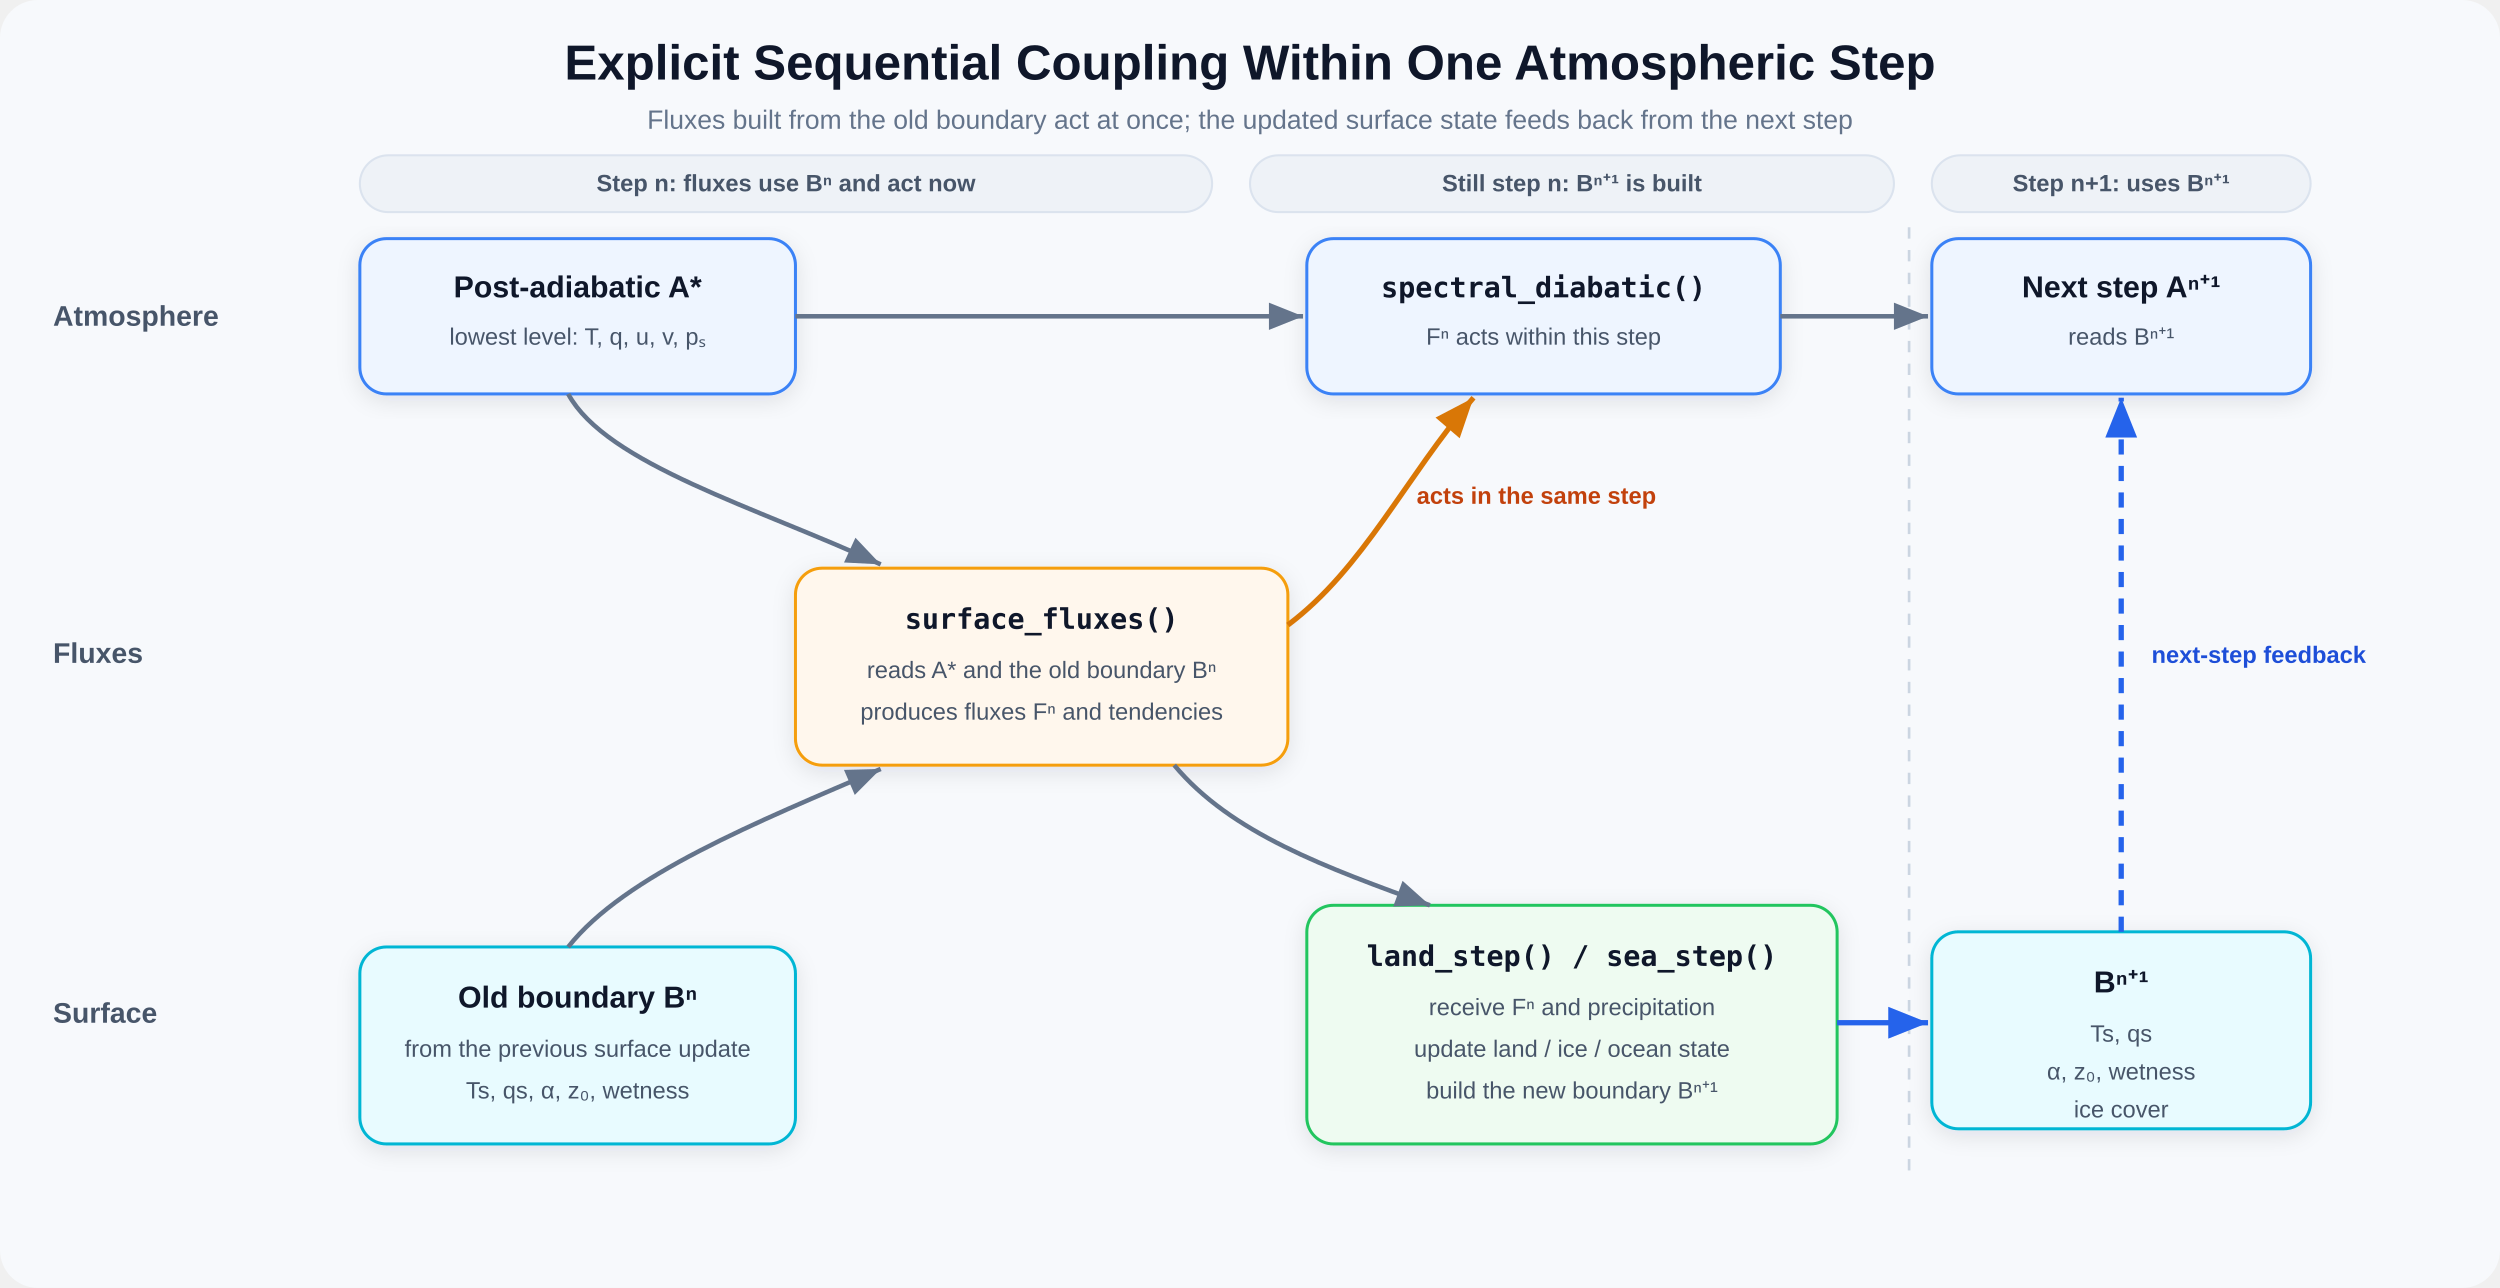
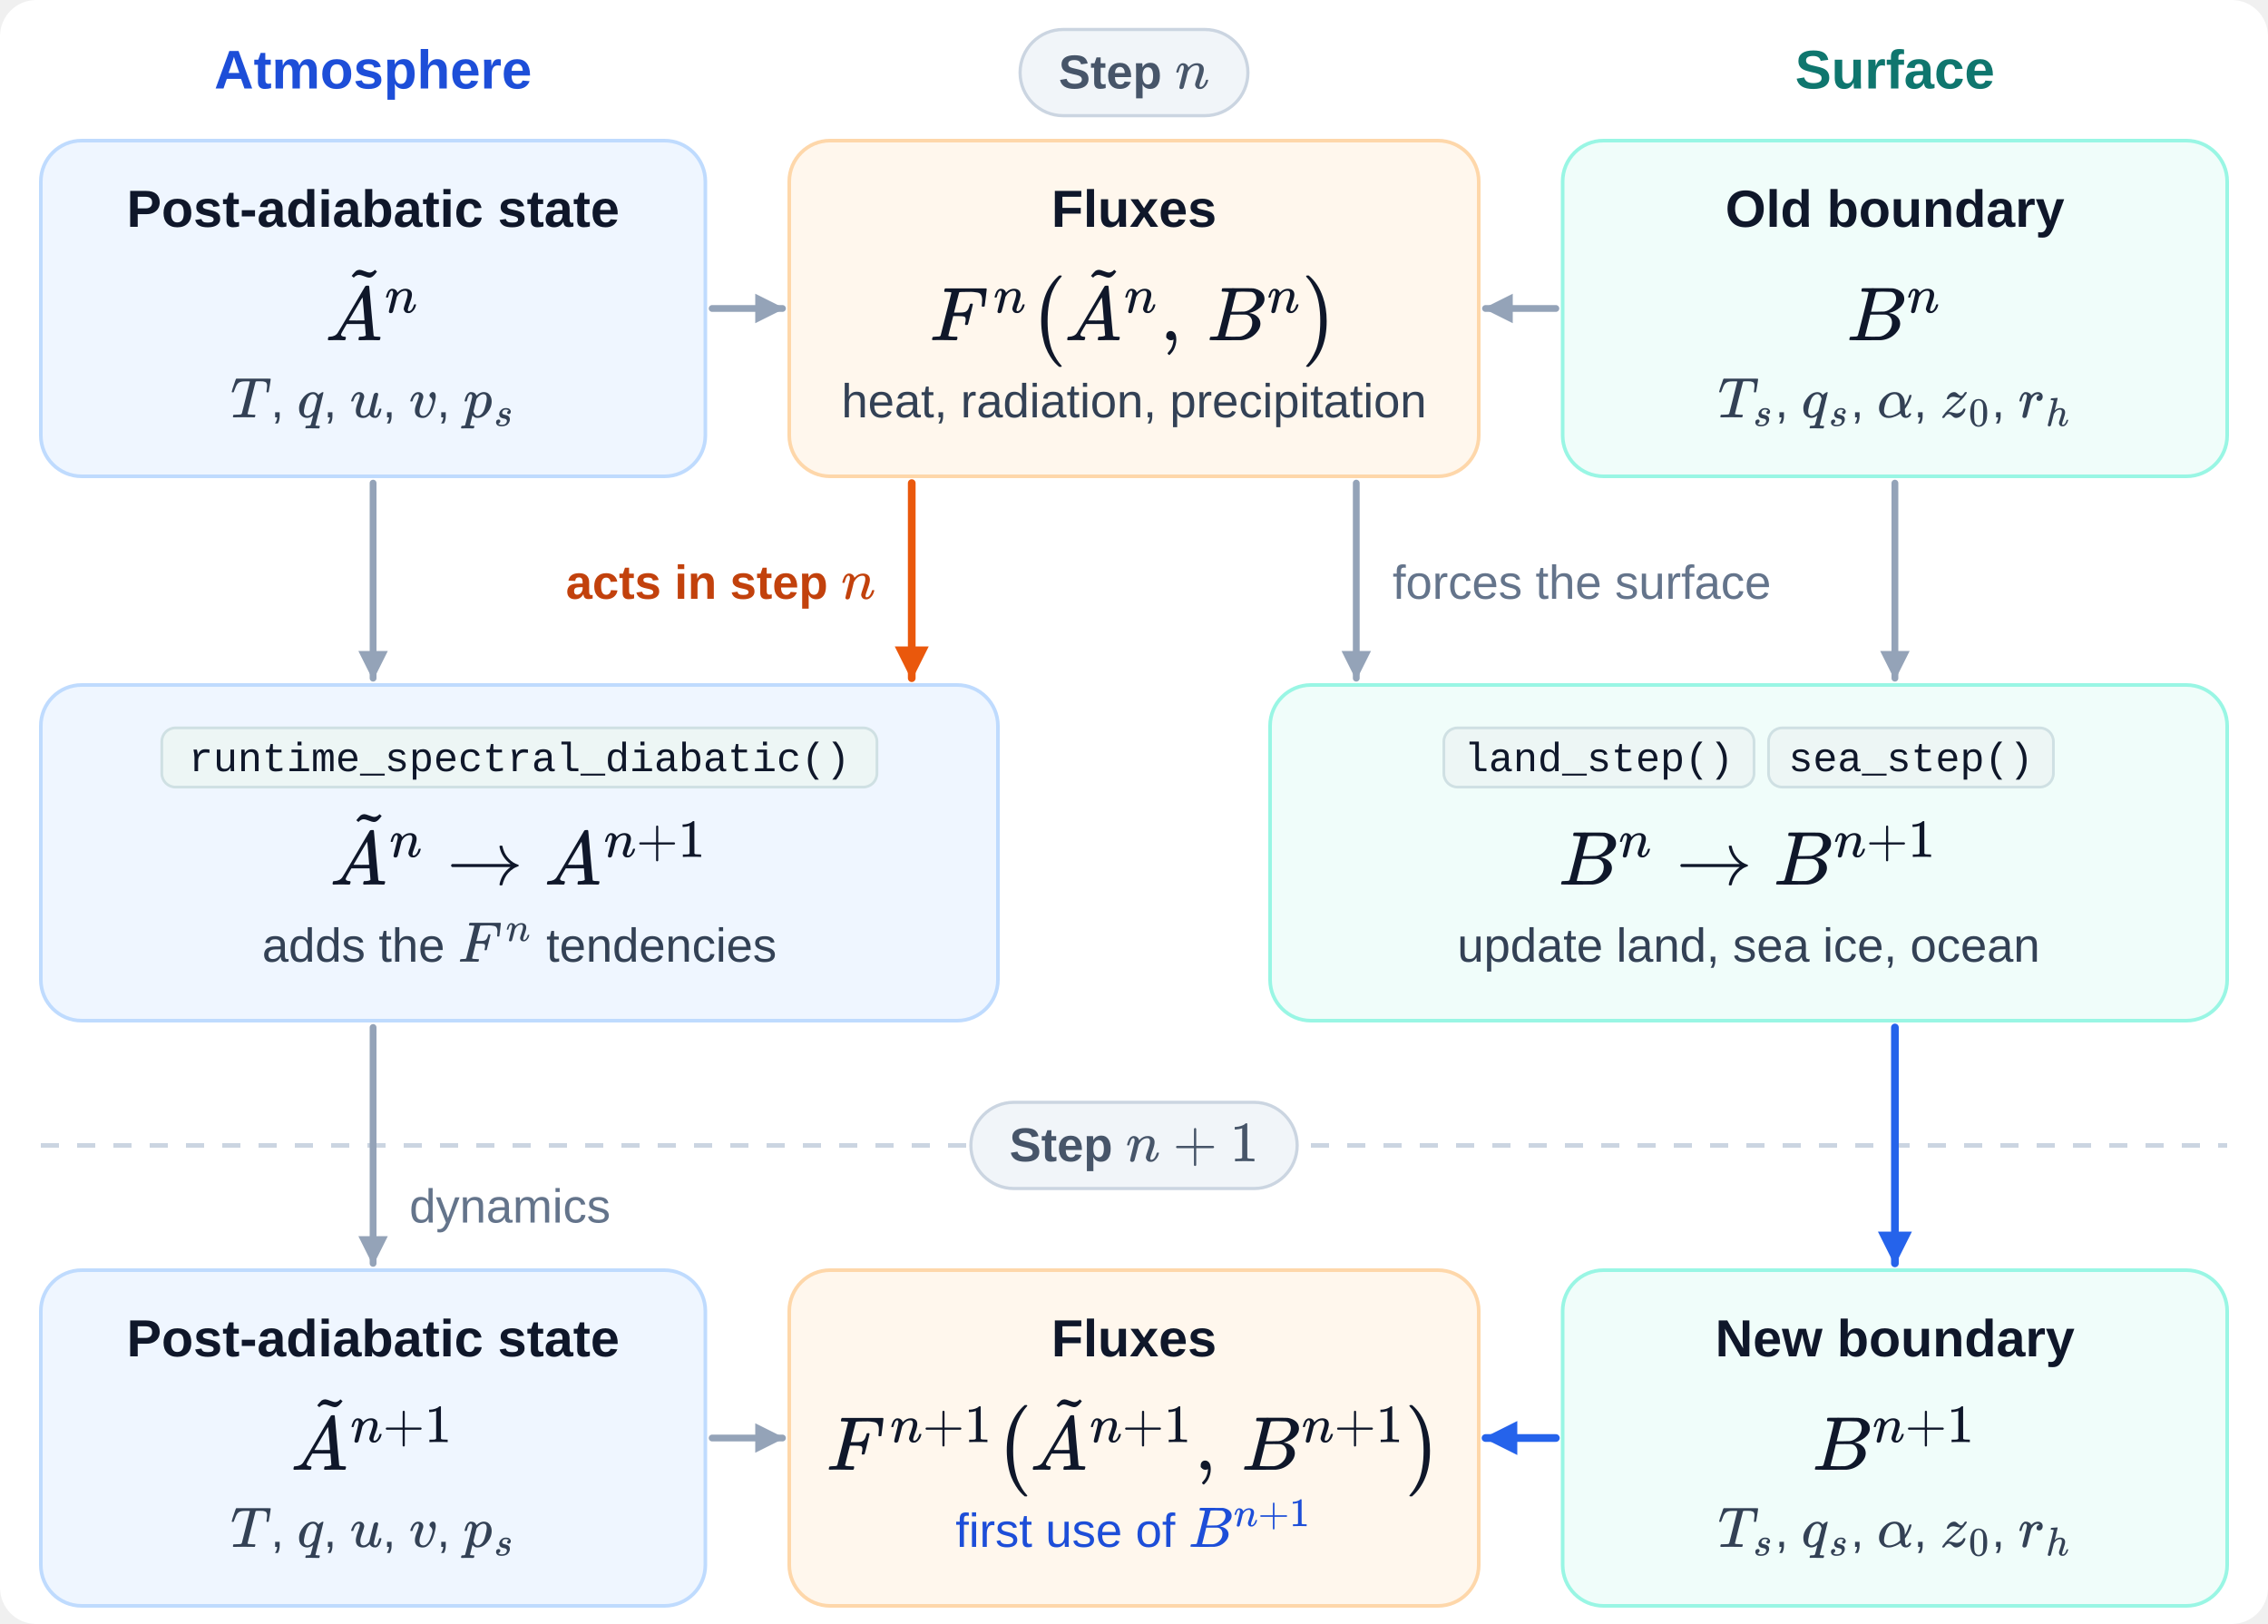
- <svg xmlns="http://www.w3.org/2000/svg" viewBox="0 0 1320 680" role="img" aria-labelledby="title desc">
+ <svg xmlns="http://www.w3.org/2000/svg" xmlns:xlink="http://www.w3.org/1999/xlink" width="1000" height="716" viewBox="0 0 1000 716" role="img" aria-labelledby="title desc">
  <defs>
-     <marker id="arr" markerWidth="9" markerHeight="9" refX="7.5" refY="3" orient="auto">
-       <path d="M0,0 L0,6 L7.5,3 z" fill="#64748b" />
+     <marker id="aGray" markerWidth="13" markerHeight="13" refX="12" refY="6.5" orient="auto" markerUnits="userSpaceOnUse">
+       <path d="M0,0 L13,6.5 L0,13 Z" fill="#94a3b8" />
    </marker>
-     <marker id="arrb" markerWidth="9" markerHeight="9" refX="7.5" refY="3" orient="auto">
-       <path d="M0,0 L0,6 L7.5,3 z" fill="#2563eb" />
+     <marker id="aNow" markerWidth="15" markerHeight="15" refX="14" refY="7.5" orient="auto" markerUnits="userSpaceOnUse">
+       <path d="M0,0 L15,7.5 L0,15 Z" fill="#ea580c" />
    </marker>
-     <marker id="arro" markerWidth="9" markerHeight="9" refX="7.5" refY="3" orient="auto">
-       <path d="M0,0 L0,6 L7.5,3 z" fill="#d97706" />
+     <marker id="aNext" markerWidth="15" markerHeight="15" refX="14" refY="7.5" orient="auto" markerUnits="userSpaceOnUse">
+       <path d="M0,0 L15,7.5 L0,15 Z" fill="#2563eb" />
    </marker>
-     <filter id="shadow" x="-8%" y="-12%" width="116%" height="128%">
-       <feDropShadow dx="0" dy="3" stdDeviation="6" flood-color="#0f172a" flood-opacity="0.10" />
-     </filter>
    <style>
-       .bg{fill:#f7f9fc}
-       .box{stroke-width:1.6;filter:url(#shadow)}
-       .atm{fill:#eef5ff;stroke:#3b82f6}
-       .flux{fill:#fff7ed;stroke:#f59e0b}
-       .surf{fill:#eefbf1;stroke:#22c55e}
-       .boundary{fill:#e8fbff;stroke:#06b6d4}
-       .title{font:700 26px Arial,'Helvetica Neue',Helvetica,sans-serif;fill:#0f172a}
-       .subtitle{font:400 14px Arial,'Helvetica Neue',Helvetica,sans-serif;fill:#64748b}
-       .lane{font:700 15px Arial,'Helvetica Neue',Helvetica,sans-serif;fill:#475569}
-       .head{font:700 16px Arial,'Helvetica Neue',Helvetica,sans-serif;fill:#0f172a}
-       .mono{font:600 15px ui-monospace,'SF Mono',Menlo,Consolas,monospace;fill:#0f172a}
-       .small{font:400 12.5px Arial,'Helvetica Neue',Helvetica,sans-serif;fill:#475569}
-       .phase{fill:#eef2f7;stroke:#dbe3ee;stroke-width:1.1}
-       .phase-text{font:600 12.5px Arial,'Helvetica Neue',Helvetica,sans-serif;fill:#475569}
-       .sep{stroke:#cbd5e1;stroke-width:1.4;stroke-dasharray:6 6}
-       .arrow{fill:none;stroke:#64748b;stroke-width:2.4;marker-end:url(#arr)}
-       .blue{fill:none;stroke:#2563eb;stroke-width:2.8;marker-end:url(#arrb)}
-       .orange{fill:none;stroke:#d97706;stroke-width:2.8;marker-end:url(#arro)}
-       .dash{stroke-dasharray:8 6}
-       .same{fill:#c2410c;font:600 12.5px Arial,'Helvetica Neue',Helvetica,sans-serif}
-       .next{fill:#1d4ed8;font:600 12.5px Arial,'Helvetica Neue',Helvetica,sans-serif}
-       .footer{font:400 13px Arial,'Helvetica Neue',Helvetica,sans-serif;fill:#64748b}
-       @media (prefers-color-scheme:dark){
-         .bg{fill:#0b1220}
-         .atm{fill:#12233f;stroke:#60a5fa}.flux{fill:#3a1d05;stroke:#fbbf24}.surf{fill:#0c2a18;stroke:#4ade80}.boundary{fill:#082b36;stroke:#22d3ee}
-         .title,.head,.mono{fill:#f1f5f9}
-         .subtitle,.lane,.small,.phase-text,.footer{fill:#cbd5e1}
-         .phase{fill:#16202f;stroke:#334155}
-         .sep{stroke:#334155}
-       }
-     </style>
+ text{font-family:Arial, 'Helvetica Neue', Helvetica, sans-serif}
+ .code{font-family:SFMono-Regular, 'SF Mono', Menlo, Consolas, 'Liberation Mono', monospace}
+ </style>
+     <path id="mj-I-1D45B" d="M21 287Q22 293 24 303T36 341T56 388T89 425T135 442Q171 442 195 424T225 390T231 369Q231 367 232 367L243 378Q304 442 382 442Q436 442 469 415T503 336T465 179T427 52Q427 26 444 26Q450 26 453 27Q482 32 505 65T540 145Q542 153 560 153Q580 153 580 145Q580 144 576 130Q568 101 554 73T508 17T439 -10Q392 -10 371 17T350 73Q350 92 386 193T423 345Q423 404 379 404H374Q288 404 229 303L222 291L189 157Q156 26 151 16Q138 -11 108 -11Q95 -11 87 -5T76 7T74 17Q74 30 112 180T152 343Q153 348 153 366Q153 405 129 405Q91 405 66 305Q60 285 60 284Q58 278 41 278H27Q21 284 21 287Z" />
+     <path id="mj-I-1D434" d="M208 74Q208 50 254 46Q272 46 272 35Q272 34 270 22Q267 8 264 4T251 0Q249 0 239 0T205 1T141 2Q70 2 50 0H42Q35 7 35 11Q37 38 48 46H62Q132 49 164 96Q170 102 345 401T523 704Q530 716 547 716H555H572Q578 707 578 706L606 383Q634 60 636 57Q641 46 701 46Q726 46 726 36Q726 34 723 22Q720 7 718 4T704 0Q701 0 690 0T651 1T578 2Q484 2 455 0H443Q437 6 437 9T439 27Q443 40 445 43L449 46H469Q523 49 533 63L521 213H283L249 155Q208 86 208 74ZM516 260Q516 271 504 416T490 562L463 519Q447 492 400 412L310 260L413 259Q516 259 516 260Z" />
+     <path id="mj-N-7E" d="M179 251Q164 251 151 245T131 234T111 215L97 227L83 238Q83 239 95 253T121 283T142 304Q165 318 187 318T253 300T320 282Q335 282 348 288T368 299T388 318L402 306L416 295Q375 236 344 222Q330 215 313 215Q292 215 248 233T179 251Z" />
+     <path id="mj-I-1D447" d="M40 437Q21 437 21 445Q21 450 37 501T71 602L88 651Q93 669 101 677H569H659Q691 677 697 676T704 667Q704 661 687 553T668 444Q668 437 649 437Q640 437 637 437T631 442L629 445Q629 451 635 490T641 551Q641 586 628 604T573 629Q568 630 515 631Q469 631 457 630T439 622Q438 621 368 343T298 60Q298 48 386 46Q418 46 427 45T436 36Q436 31 433 22Q429 4 424 1L422 0Q419 0 415 0Q410 0 363 1T228 2Q99 2 64 0H49Q43 6 43 9T45 27Q49 40 55 46H83H94Q174 46 189 55Q190 56 191 56Q196 59 201 76T241 233Q258 301 269 344Q339 619 339 625Q339 630 310 630H279Q212 630 191 624Q146 614 121 583T67 467Q60 445 57 441T43 437H40Z" />
+     <path id="mj-I-1D45E" d="M33 157Q33 258 109 349T280 441Q340 441 372 389Q373 390 377 395T388 406T404 418Q438 442 450 442Q454 442 457 439T460 434Q460 425 391 149Q320 -135 320 -139Q320 -147 365 -148H390Q396 -156 396 -157T393 -175Q389 -188 383 -194H370Q339 -192 262 -192Q234 -192 211 -192T174 -192T157 -193Q143 -193 143 -185Q143 -182 145 -170Q149 -154 152 -151T172 -148Q220 -148 230 -141Q238 -136 258 -53T279 32Q279 33 272 29Q224 -10 172 -10Q117 -10 75 30T33 157ZM352 326Q329 405 277 405Q242 405 210 374T160 293Q131 214 119 129Q119 126 119 118T118 106Q118 61 136 44T179 26Q233 26 290 98L298 109L352 326Z" />
+     <path id="mj-I-1D462" d="M21 287Q21 295 30 318T55 370T99 420T158 442Q204 442 227 417T250 358Q250 340 216 246T182 105Q182 62 196 45T238 27T291 44T328 78L339 95Q341 99 377 247Q407 367 413 387T427 416Q444 431 463 431Q480 431 488 421T496 402L420 84Q419 79 419 68Q419 43 426 35T447 26Q469 29 482 57T512 145Q514 153 532 153Q551 153 551 144Q550 139 549 130T540 98T523 55T498 17T462 -8Q454 -10 438 -10Q372 -10 347 46Q345 45 336 36T318 21T296 6T267 -6T233 -11Q189 -11 155 7Q103 38 103 113Q103 170 138 262T173 379Q173 380 173 381Q173 390 173 393T169 400T158 404H154Q131 404 112 385T82 344T65 302T57 280Q55 278 41 278H27Q21 284 21 287Z" />
+     <path id="mj-I-1D463" d="M173 380Q173 405 154 405Q130 405 104 376T61 287Q60 286 59 284T58 281T56 279T53 278T49 278T41 278H27Q21 284 21 287Q21 294 29 316T53 368T97 419T160 441Q202 441 225 417T249 361Q249 344 246 335Q246 329 231 291T200 202T182 113Q182 86 187 69Q200 26 250 26Q287 26 319 60T369 139T398 222T409 277Q409 300 401 317T383 343T365 361T357 383Q357 405 376 424T417 443Q436 443 451 425T467 367Q467 340 455 284T418 159T347 40T241 -11Q177 -11 139 22Q102 54 102 117Q102 148 110 181T151 298Q173 362 173 380Z" />
+     <path id="mj-I-1D45D" d="M23 287Q24 290 25 295T30 317T40 348T55 381T75 411T101 433T134 442Q209 442 230 378L240 387Q302 442 358 442Q423 442 460 395T497 281Q497 173 421 82T249 -10Q227 -10 210 -4Q199 1 187 11T168 28L161 36Q160 35 139 -51T118 -138Q118 -144 126 -145T163 -148H188Q194 -155 194 -157T191 -175Q188 -187 185 -190T172 -194Q170 -194 161 -194T127 -193T65 -192Q-5 -192 -24 -194H-32Q-39 -187 -39 -183Q-37 -156 -26 -148H-6Q28 -147 33 -136Q36 -130 94 103T155 350Q156 355 156 364Q156 405 131 405Q109 405 94 377T71 316T59 280Q57 278 43 278H29Q23 284 23 287ZM178 102Q200 26 252 26Q282 26 310 49T356 107Q374 141 392 215T411 325V331Q411 405 350 405Q339 405 328 402T306 393T286 380T269 365T254 350T243 336T235 326L232 322Q232 321 229 308T218 264T204 212Q178 106 178 102Z" />
+     <path id="mj-I-1D460" d="M131 289Q131 321 147 354T203 415T300 442Q362 442 390 415T419 355Q419 323 402 308T364 292Q351 292 340 300T328 326Q328 342 337 354T354 372T367 378Q368 378 368 379Q368 382 361 388T336 399T297 405Q249 405 227 379T204 326Q204 301 223 291T278 274T330 259Q396 230 396 163Q396 135 385 107T352 51T289 7T195 -10Q118 -10 86 19T53 87Q53 126 74 143T118 160Q133 160 146 151T160 120Q160 94 142 76T111 58Q109 57 108 57T107 55Q108 52 115 47T146 34T201 27Q237 27 263 38T301 66T318 97T323 122Q323 150 302 164T254 181T195 196T148 231Q131 256 131 289Z" />
+     <path id="mj-I-1D439" d="M48 1Q31 1 31 11Q31 13 34 25Q38 41 42 43T65 46Q92 46 125 49Q139 52 144 61Q146 66 215 342T285 622Q285 629 281 629Q273 632 228 634H197Q191 640 191 642T193 659Q197 676 203 680H742Q749 676 749 669Q749 664 736 557T722 447Q720 440 702 440H690Q683 445 683 453Q683 454 686 477T689 530Q689 560 682 579T663 610T626 626T575 633T503 634H480Q398 633 393 631Q388 629 386 623Q385 622 352 492L320 363H375Q378 363 398 363T426 364T448 367T472 374T489 386Q502 398 511 419T524 457T529 475Q532 480 548 480H560Q567 475 567 470Q567 467 536 339T502 207Q500 200 482 200H470Q463 206 463 212Q463 215 468 234T473 274Q473 303 453 310T364 317H309L277 190Q245 66 245 60Q245 46 334 46H359Q365 40 365 39T363 19Q359 6 353 0H336Q295 2 185 2Q120 2 86 2T48 1Z" />
+     <path id="mj-SO-28" d="M152 251Q152 646 388 850H416Q422 844 422 841Q422 837 403 816T357 753T302 649T255 482T236 250Q236 124 255 19T301 -147T356 -251T403 -315T422 -340Q422 -343 416 -349H388Q359 -325 332 -296T271 -213T212 -97T170 56T152 251Z" />
+     <path id="mj-N-2C" d="M78 35T78 60T94 103T137 121Q165 121 187 96T210 8Q210 -27 201 -60T180 -117T154 -158T130 -185T117 -194Q113 -194 104 -185T95 -172Q95 -168 106 -156T131 -126T157 -76T173 -3V9L172 8Q170 7 167 6T161 3T152 1T140 0Q113 0 96 17Z" />
+     <path id="mj-I-1D435" d="M231 637Q204 637 199 638T194 649Q194 676 205 682Q206 683 335 683Q594 683 608 681Q671 671 713 636T756 544Q756 480 698 429T565 360L555 357Q619 348 660 311T702 219Q702 146 630 78T453 1Q446 0 242 0Q42 0 39 2Q35 5 35 10Q35 17 37 24Q42 43 47 45Q51 46 62 46H68Q95 46 128 49Q142 52 147 61Q150 65 219 339T288 628Q288 635 231 637ZM649 544Q649 574 634 600T585 634Q578 636 493 637Q473 637 451 637T416 636H403Q388 635 384 626Q382 622 352 506Q352 503 351 500L320 374H401Q482 374 494 376Q554 386 601 434T649 544ZM595 229Q595 273 572 302T512 336Q506 337 429 337Q311 337 310 336Q310 334 293 263T258 122L240 52Q240 48 252 48T333 46Q422 46 429 47Q491 54 543 105T595 229Z" />
+     <path id="mj-SO-29" d="M305 251Q305 -145 69 -349H56Q43 -349 39 -347T35 -338Q37 -333 60 -307T108 -239T160 -136T204 27T221 250T204 473T160 636T108 740T60 807T35 839Q35 850 50 850H56H69Q197 743 256 566Q305 425 305 251Z" />
+     <path id="mj-I-1D6FC" d="M34 156Q34 270 120 356T309 442Q379 442 421 402T478 304Q484 275 485 237V208Q534 282 560 374Q564 388 566 390T582 393Q603 393 603 385Q603 376 594 346T558 261T497 161L486 147L487 123Q489 67 495 47T514 26Q528 28 540 37T557 60Q559 67 562 68T577 70Q597 70 597 62Q597 56 591 43Q579 19 556 5T512 -10H505Q438 -10 414 62L411 69L400 61Q390 53 370 41T325 18T267 -2T203 -11Q124 -11 79 39T34 156ZM208 26Q257 26 306 47T379 90L403 112Q401 255 396 290Q382 405 304 405Q235 405 183 332Q156 292 139 224T121 120Q121 71 146 49T208 26Z" />
+     <path id="mj-I-1D467" d="M347 338Q337 338 294 349T231 360Q211 360 197 356T174 346T162 335T155 324L153 320Q150 317 138 317Q117 317 117 325Q117 330 120 339Q133 378 163 406T229 440Q241 442 246 442Q271 442 291 425T329 392T367 375Q389 375 411 408T434 441Q435 442 449 442H462Q468 436 468 434Q468 430 463 420T449 399T432 377T418 358L411 349Q368 298 275 214T160 106L148 94L163 93Q185 93 227 82T290 71Q328 71 360 90T402 140Q406 149 409 151T424 153Q443 153 443 143Q443 138 442 134Q425 72 376 31T278 -11Q252 -11 232 6T193 40T155 57Q111 57 76 -3Q70 -11 59 -11H54H41Q35 -5 35 -2Q35 13 93 84Q132 129 225 214T340 322Q352 338 347 338Z" />
+     <path id="mj-N-30" d="M96 585Q152 666 249 666Q297 666 345 640T423 548Q460 465 460 320Q460 165 417 83Q397 41 362 16T301 -15T250 -22Q224 -22 198 -16T137 16T82 83Q39 165 39 320Q39 494 96 585ZM321 597Q291 629 250 629Q208 629 178 597Q153 571 145 525T137 333Q137 175 145 125T181 46Q209 16 250 16Q290 16 318 46Q347 76 354 130T362 333Q362 478 354 524T321 597Z" />
+     <path id="mj-I-1D45F" d="M21 287Q22 290 23 295T28 317T38 348T53 381T73 411T99 433T132 442Q161 442 183 430T214 408T225 388Q227 382 228 382T236 389Q284 441 347 441H350Q398 441 422 400Q430 381 430 363Q430 333 417 315T391 292T366 288Q346 288 334 299T322 328Q322 376 378 392Q356 405 342 405Q286 405 239 331Q229 315 224 298T190 165Q156 25 151 16Q138 -11 108 -11Q95 -11 87 -5T76 7T74 17Q74 30 114 189T154 366Q154 405 128 405Q107 405 92 377T68 316T57 280Q55 278 41 278H27Q21 284 21 287Z" />
+     <path id="mj-I-210E" d="M137 683Q138 683 209 688T282 694Q294 694 294 685Q294 674 258 534Q220 386 220 383Q220 381 227 388Q288 442 357 442Q411 442 444 415T478 336Q478 285 440 178T402 50Q403 36 407 31T422 26Q450 26 474 56T513 138Q516 149 519 151T535 153Q555 153 555 145Q555 144 551 130Q535 71 500 33Q466 -10 419 -10H414Q367 -10 346 17T325 74Q325 90 361 192T398 345Q398 404 354 404H349Q266 404 205 306L198 293L164 158Q132 28 127 16Q114 -11 83 -11Q69 -11 59 -2T48 16Q48 30 121 320L195 616Q195 629 188 632T149 637H128Q122 643 122 645T124 664Q129 683 137 683Z" />
+     <path id="mj-N-2192" d="M56 237T56 250T70 270H835Q719 357 692 493Q692 494 692 496T691 499Q691 511 708 511H711Q720 511 723 510T729 506T732 497T735 481T743 456Q765 389 816 336T935 261Q944 258 944 250Q944 244 939 241T915 231T877 212Q836 186 806 152T761 85T740 35T732 4Q730 -6 727 -8T711 -11Q691 -11 691 0Q691 7 696 25Q728 151 835 230H70Q56 237 56 250Z" />
+     <path id="mj-N-2B" d="M56 237T56 250T70 270H369V420L370 570Q380 583 389 583Q402 583 409 568V270H707Q722 262 722 250T707 230H409V-68Q401 -82 391 -82H389H387Q375 -82 369 -68V230H70Q56 237 56 250Z" />
+     <path id="mj-N-31" d="M213 578L200 573Q186 568 160 563T102 556H83V602H102Q149 604 189 617T245 641T273 663Q275 666 285 666Q294 666 302 660V361L303 61Q310 54 315 52T339 48T401 46H427V0H416Q395 3 257 3Q121 3 100 0H88V46H114Q136 46 152 46T177 47T193 50T201 52T207 57T213 61V578Z" />
  </defs>
-   <rect class="bg" width="1320" height="680" rx="20" />
-   <text class="title" x="660" y="42" text-anchor="middle">Explicit Sequential Coupling Within One Atmospheric Step</text>
-   <text class="subtitle" x="660" y="68" text-anchor="middle">Fluxes built from the old boundary act at once; the updated surface state feeds back from the next step</text>
-   <rect class="phase" x="190" y="82" width="450" height="30" rx="15" />
-   <text class="phase-text" x="415" y="101" text-anchor="middle">Step n: fluxes use Bⁿ and act now</text>
-   <rect class="phase" x="660" y="82" width="340" height="30" rx="15" />
-   <text class="phase-text" x="830" y="101" text-anchor="middle">Still step n: Bⁿ⁺¹ is built</text>
-   <rect class="phase" x="1020" y="82" width="200" height="30" rx="15" />
-   <text class="phase-text" x="1120" y="101" text-anchor="middle">Step n+1: uses Bⁿ⁺¹</text>
-   <line class="sep" x1="1008" y1="120" x2="1008" y2="620" />
-   <text class="lane" x="28" y="172">Atmosphere</text>
-   <text class="lane" x="28" y="350">Fluxes</text>
-   <text class="lane" x="28" y="540">Surface</text>
-   <rect class="box atm" x="190" y="126" width="230" height="82" rx="14" />
-   <text class="head" x="305" y="157" text-anchor="middle">Post-adiabatic A*</text>
-   <text class="small" x="305" y="182" text-anchor="middle">lowest level: T, q, u, v, pₛ</text>
-   <rect class="box atm" x="690" y="126" width="250" height="82" rx="14" />
-   <text class="mono" x="815" y="157" text-anchor="middle">spectral_diabatic()</text>
-   <text class="small" x="815" y="182" text-anchor="middle">Fⁿ acts within this step</text>
-   <rect class="box atm" x="1020" y="126" width="200" height="82" rx="14" />
-   <text class="head" x="1120" y="157" text-anchor="middle">Next step Aⁿ⁺¹</text>
-   <text class="small" x="1120" y="182" text-anchor="middle">reads Bⁿ⁺¹</text>
-   <rect class="box flux" x="420" y="300" width="260" height="104" rx="14" />
-   <text class="mono" x="550" y="332" text-anchor="middle">surface_fluxes()</text>
-   <text class="small" x="550" y="358" text-anchor="middle">reads A* and the old boundary Bⁿ</text>
-   <text class="small" x="550" y="380" text-anchor="middle">produces fluxes Fⁿ and tendencies</text>
-   <rect class="box boundary" x="190" y="500" width="230" height="104" rx="14" />
-   <text class="head" x="305" y="532" text-anchor="middle">Old boundary Bⁿ</text>
-   <text class="small" x="305" y="558" text-anchor="middle">from the previous surface update</text>
-   <text class="small" x="305" y="580" text-anchor="middle">Ts, qs, α, z₀, wetness</text>
-   <rect class="box surf" x="690" y="478" width="280" height="126" rx="14" />
-   <text class="mono" x="830" y="510" text-anchor="middle">land_step() / sea_step()</text>
-   <text class="small" x="830" y="536" text-anchor="middle">receive Fⁿ and precipitation</text>
-   <text class="small" x="830" y="558" text-anchor="middle">update land / ice / ocean state</text>
-   <text class="small" x="830" y="580" text-anchor="middle">build the new boundary Bⁿ⁺¹</text>
-   <rect class="box boundary" x="1020" y="492" width="200" height="104" rx="14" />
-   <text class="head" x="1120" y="524" text-anchor="middle">Bⁿ⁺¹</text>
-   <text class="small" x="1120" y="550" text-anchor="middle">Ts, qs</text>
-   <text class="small" x="1120" y="570" text-anchor="middle">α, z₀, wetness</text>
-   <text class="small" x="1120" y="590" text-anchor="middle">ice cover</text>
-   <path class="arrow" d="M300 208 C320 245 400 268 465 298" />
-   <path class="arrow" d="M300 500 C330 462 400 434 465 406" />
-   <path class="arrow" d="M420 167 L688 167" />
-   <path class="arrow" d="M940 167 L1018 167" />
-   <path class="orange" d="M680 330 C720 300 742 252 778 210" />
-   <text class="same" x="748" y="266">acts in the same step</text>
-   <path class="arrow" d="M620 404 C650 440 700 458 755 478" />
-   <path class="blue" d="M970 540 L1018 540" />
-   <path class="blue dash" d="M1120 492 L1120 210" />
-   <text class="next" x="1136" y="350">next-step feedback</text>
+   <rect width="1000" height="716" rx="16" fill="#ffffff" />
+   <text x="94.49" y="39" font-size="24" font-weight="700" fill="#1d4ed8" xml:space="preserve">Atmosphere</text>
+   <text x="791.48" y="39" font-size="24" font-weight="700" fill="#0f766e" xml:space="preserve">Surface</text>
+   <rect x="449.77" y="13" width="100.46" height="38" rx="19" fill="#f1f5f9" stroke="#cbd5e1" stroke-width="1.4" />
+   <text x="466.77" y="39" font-size="21" font-weight="700" fill="#475569" xml:space="preserve">Step </text>
+   <g transform="translate(518.11 39) scale(0.0252)" fill="#475569">
+     <g transform="scale(1,-1)">
+       <g>
+         <g>
+           <use xlink:href="#mj-I-1D45B" />
+         </g>
+       </g>
+     </g>
+   </g>
+   <rect x="18" y="62" width="293" height="148" rx="18" fill="#eff6ff" stroke="#bfdbfe" stroke-width="1.6" />
+   <text x="55.86" y="100" font-size="23" font-weight="700" fill="#0f172a" xml:space="preserve">Post-adiabatic state</text>
+   <g transform="translate(143.38 150) scale(0.0336)" fill="#0f172a">
+     <g transform="scale(1,-1)">
+       <g>
+         <g>
+           <g>
+             <g>
+               <g>
+                 <use xlink:href="#mj-I-1D434" />
+               </g>
+               <g transform="translate(514,606) translate(-250 0)">
+                 <use xlink:href="#mj-N-7E" />
+               </g>
+             </g>
+           </g>
+           <g transform="translate(783,363) scale(0.707)">
+             <g>
+               <use xlink:href="#mj-I-1D45B" />
+             </g>
+           </g>
+         </g>
+       </g>
+     </g>
+   </g>
+   <g transform="translate(101.62 184) scale(0.0252)" fill="#334155">
+     <g transform="scale(1,-1)">
+       <g>
+         <g>
+           <use xlink:href="#mj-I-1D447" />
+         </g>
+       </g>
+     </g>
+   </g>
+   <text x="119.36" y="184" font-size="21" fill="#334155" xml:space="preserve">, </text>
+   <g transform="translate(131.03 184) scale(0.0252)" fill="#334155">
+     <g transform="scale(1,-1)">
+       <g>
+         <g>
+           <use xlink:href="#mj-I-1D45E" />
+         </g>
+       </g>
+     </g>
+   </g>
+   <text x="142.62" y="184" font-size="21" fill="#334155" xml:space="preserve">, </text>
+   <g transform="translate(154.29 184) scale(0.0252)" fill="#334155">
+     <g transform="scale(1,-1)">
+       <g>
+         <g>
+           <use xlink:href="#mj-I-1D462" />
+         </g>
+       </g>
+     </g>
+   </g>
+   <text x="168.7" y="184" font-size="21" fill="#334155" xml:space="preserve">, </text>
+   <g transform="translate(180.37 184) scale(0.0252)" fill="#334155">
+     <g transform="scale(1,-1)">
+       <g>
+         <g>
+           <use xlink:href="#mj-I-1D463" />
+         </g>
+       </g>
+     </g>
+   </g>
+   <text x="192.59" y="184" font-size="21" fill="#334155" xml:space="preserve">, </text>
+   <g transform="translate(204.26 184) scale(0.0252)" fill="#334155">
+     <g transform="scale(1,-1)">
+       <g>
+         <g>
+           <g>
+             <use xlink:href="#mj-I-1D45D" />
+           </g>
+           <g transform="translate(536,-150) scale(0.707)">
+             <use xlink:href="#mj-I-1D460" />
+           </g>
+         </g>
+       </g>
+     </g>
+   </g>
+   <rect x="348" y="62" width="304" height="148" rx="18" fill="#fff7ed" stroke="#fed7aa" stroke-width="1.6" />
+   <text x="463.57" y="100" font-size="23" font-weight="700" fill="#0f172a" xml:space="preserve">Fluxes</text>
+   <g transform="translate(409.9 150) scale(0.0336)" fill="#0f172a">
+     <g transform="scale(1,-1)">
+       <g>
+         <g>
+           <g>
+             <use xlink:href="#mj-I-1D439" />
+           </g>
+           <g transform="translate(837.3,363) scale(0.707)">
+             <g>
+               <use xlink:href="#mj-I-1D45B" />
+             </g>
+           </g>
+         </g>
+         <g transform="translate(1311.6,0)">
+           <g transform="translate(0 -0.5)">
+             <use xlink:href="#mj-SO-28" />
+           </g>
+         </g>
+         <g transform="translate(1769.6,0)">
+           <g>
+             <g>
+               <g>
+                 <use xlink:href="#mj-I-1D434" />
+               </g>
+               <g transform="translate(514,606) translate(-250 0)">
+                 <use xlink:href="#mj-N-7E" />
+               </g>
+             </g>
+           </g>
+           <g transform="translate(783,363) scale(0.707)">
+             <g>
+               <use xlink:href="#mj-I-1D45B" />
+             </g>
+           </g>
+         </g>
+         <g transform="translate(3026.8,0)">
+           <use xlink:href="#mj-N-2C" />
+         </g>
+         <g transform="translate(3304.8,0)">
+           <g />
+         </g>
+         <g transform="translate(3638.5,0)">
+           <g>
+             <use xlink:href="#mj-I-1D435" />
+           </g>
+           <g transform="translate(792,363) scale(0.707)">
+             <g>
+               <use xlink:href="#mj-I-1D45B" />
+             </g>
+           </g>
+         </g>
+         <g transform="translate(4904.8,0)">
+           <g transform="translate(0 -0.5)">
+             <use xlink:href="#mj-SO-29" />
+           </g>
+         </g>
+       </g>
+     </g>
+   </g>
+   <text x="371" y="184" font-size="21" fill="#334155" xml:space="preserve">heat, radiation, precipitation</text>
+   <rect x="689" y="62" width="293" height="148" rx="18" fill="#f0fdfa" stroke="#99f6e4" stroke-width="1.6" />
+   <text x="760.75" y="100" font-size="23" font-weight="700" fill="#0f172a" xml:space="preserve">Old boundary</text>
+   <g transform="translate(814.23 150) scale(0.0336)" fill="#0f172a">
+     <g transform="scale(1,-1)">
+       <g>
+         <g>
+           <g>
+             <use xlink:href="#mj-I-1D435" />
+           </g>
+           <g transform="translate(792,363) scale(0.707)">
+             <g>
+               <use xlink:href="#mj-I-1D45B" />
+             </g>
+           </g>
+         </g>
+       </g>
+     </g>
+   </g>
+   <g transform="translate(757.45 184) scale(0.0252)" fill="#334155">
+     <g transform="scale(1,-1)">
+       <g>
+         <g>
+           <g>
+             <use xlink:href="#mj-I-1D447" />
+           </g>
+           <g transform="translate(617,-150) scale(0.707)">
+             <use xlink:href="#mj-I-1D460" />
+           </g>
+         </g>
+       </g>
+     </g>
+   </g>
+   <text x="782.62" y="184" font-size="21" fill="#334155" xml:space="preserve">, </text>
+   <g transform="translate(794.29 184) scale(0.0252)" fill="#334155">
+     <g transform="scale(1,-1)">
+       <g>
+         <g>
+           <g>
+             <use xlink:href="#mj-I-1D45E" />
+           </g>
+           <g transform="translate(479,-150) scale(0.707)">
+             <use xlink:href="#mj-I-1D460" />
+           </g>
+         </g>
+       </g>
+     </g>
+   </g>
+   <text x="815.97" y="184" font-size="21" fill="#334155" xml:space="preserve">, </text>
+   <g transform="translate(827.64 184) scale(0.0252)" fill="#334155">
+     <g transform="scale(1,-1)">
+       <g>
+         <g>
+           <use xlink:href="#mj-I-1D6FC" />
+         </g>
+       </g>
+     </g>
+   </g>
+   <text x="843.77" y="184" font-size="21" fill="#334155" xml:space="preserve">, </text>
+   <g transform="translate(855.44 184) scale(0.0252)" fill="#334155">
+     <g transform="scale(1,-1)">
+       <g>
+         <g>
+           <g>
+             <use xlink:href="#mj-I-1D467" />
+           </g>
+           <g transform="translate(498,-150) scale(0.707)">
+             <use xlink:href="#mj-N-30" />
+           </g>
+         </g>
+       </g>
+     </g>
+   </g>
+   <text x="878.16" y="184" font-size="21" fill="#334155" xml:space="preserve">, </text>
+   <g transform="translate(889.83 184) scale(0.0252)" fill="#334155">
+     <g transform="scale(1,-1)">
+       <g>
+         <g>
+           <g>
+             <use xlink:href="#mj-I-1D45F" />
+           </g>
+           <g transform="translate(484,-150) scale(0.707)">
+             <use xlink:href="#mj-I-210E" />
+           </g>
+         </g>
+       </g>
+     </g>
+   </g>
+   <path d="M314 136 H345" fill="none" stroke="#94a3b8" stroke-width="3" stroke-linecap="round" marker-end="url(#aGray)" />
+   <path d="M686 136 H655" fill="none" stroke="#94a3b8" stroke-width="3" stroke-linecap="round" marker-end="url(#aGray)" />
+   <rect x="18" y="302" width="422" height="148" rx="18" fill="#eff6ff" stroke="#bfdbfe" stroke-width="1.6" />
+   <rect x="71.34" y="320.92" width="315.32" height="26.1" rx="6" fill="#edf6f5" stroke="#cfe0e3" stroke-width="1.2" />
+   <text class="code" x="229" y="340" text-anchor="middle" font-size="18" fill="#0f172a">runtime_spectral_diabatic()</text>
+   <g transform="translate(145.44 390) scale(0.0336)" fill="#0f172a">
+     <g transform="scale(1,-1)">
+       <g>
+         <g>
+           <g>
+             <g>
+               <g>
+                 <use xlink:href="#mj-I-1D434" />
+               </g>
+               <g transform="translate(514,606) translate(-250 0)">
+                 <use xlink:href="#mj-N-7E" />
+               </g>
+             </g>
+           </g>
+           <g transform="translate(783,363) scale(0.707)">
+             <g>
+               <use xlink:href="#mj-I-1D45B" />
+             </g>
+           </g>
+         </g>
+         <g transform="translate(1535,0)">
+           <use xlink:href="#mj-N-2192" />
+         </g>
+         <g transform="translate(2812.8,0)">
+           <g>
+             <use xlink:href="#mj-I-1D434" />
+           </g>
+           <g transform="translate(783,363) scale(0.707)">
+             <g>
+               <use xlink:href="#mj-I-1D45B" />
+             </g>
+             <g transform="translate(600,0)">
+               <use xlink:href="#mj-N-2B" />
+             </g>
+             <g transform="translate(1378,0)">
+               <use xlink:href="#mj-N-31" />
+             </g>
+           </g>
+         </g>
+       </g>
+     </g>
+   </g>
+   <text x="115.57" y="424" font-size="21" fill="#334155" xml:space="preserve">adds the </text>
+   <g transform="translate(201.97 424) scale(0.0252)" fill="#334155">
+     <g transform="scale(1,-1)">
+       <g>
+         <g>
+           <g>
+             <use xlink:href="#mj-I-1D439" />
+           </g>
+           <g transform="translate(837.3,363) scale(0.707)">
+             <g>
+               <use xlink:href="#mj-I-1D45B" />
+             </g>
+           </g>
+         </g>
+       </g>
+     </g>
+   </g>
+   <text x="235.02" y="424" font-size="21" fill="#334155" xml:space="preserve"> tendencies</text>
+   <rect x="560" y="302" width="422" height="148" rx="18" fill="#f0fdfa" stroke="#99f6e4" stroke-width="1.6" />
+   <rect x="636.62" y="320.92" width="136.76" height="26.1" rx="6" fill="#edf6f5" stroke="#cfe0e3" stroke-width="1.2" />
+   <text class="code" x="705" y="340" text-anchor="middle" font-size="18" fill="#0f172a">land_step()</text>
+   <rect x="779.78" y="320.92" width="125.6" height="26.1" rx="6" fill="#edf6f5" stroke="#cfe0e3" stroke-width="1.2" />
+   <text class="code" x="842.58" y="340" text-anchor="middle" font-size="18" fill="#0f172a">sea_step()</text>
+   <g transform="translate(687.14 390) scale(0.0336)" fill="#0f172a">
+     <g transform="scale(1,-1)">
+       <g>
+         <g>
+           <g>
+             <use xlink:href="#mj-I-1D435" />
+           </g>
+           <g transform="translate(792,363) scale(0.707)">
+             <g>
+               <use xlink:href="#mj-I-1D45B" />
+             </g>
+           </g>
+         </g>
+         <g transform="translate(1544,0)">
+           <use xlink:href="#mj-N-2192" />
+         </g>
+         <g transform="translate(2821.8,0)">
+           <g>
+             <use xlink:href="#mj-I-1D435" />
+           </g>
+           <g transform="translate(792,363) scale(0.707)">
+             <g>
+               <use xlink:href="#mj-I-1D45B" />
+             </g>
+             <g transform="translate(600,0)">
+               <use xlink:href="#mj-N-2B" />
+             </g>
+             <g transform="translate(1378,0)">
+               <use xlink:href="#mj-N-31" />
+             </g>
+           </g>
+         </g>
+       </g>
+     </g>
+   </g>
+   <text x="642.57" y="424" font-size="21" fill="#334155" xml:space="preserve">update land, sea ice, ocean</text>
+   <path d="M164.5 213 V299" fill="none" stroke="#94a3b8" stroke-width="3" stroke-linecap="round" marker-end="url(#aGray)" />
+   <path d="M835.5 213 V299" fill="none" stroke="#94a3b8" stroke-width="3" stroke-linecap="round" marker-end="url(#aGray)" />
+   <path d="M402 213 V299" fill="none" stroke="#ea580c" stroke-width="3.4" stroke-linecap="round" marker-end="url(#aNow)" />
+   <path d="M598 213 V299" fill="none" stroke="#94a3b8" stroke-width="3" stroke-linecap="round" marker-end="url(#aGray)" />
+   <text x="249.5" y="264" font-size="21" font-weight="700" fill="#c2410c" xml:space="preserve">acts in step </text>
+   <g transform="translate(370.88 264) scale(0.0252)" fill="#c2410c">
+     <g transform="scale(1,-1)">
+       <g>
+         <g>
+           <use xlink:href="#mj-I-1D45B" />
+         </g>
+       </g>
+     </g>
+   </g>
+   <text x="614" y="264" font-size="21" fill="#64748b" xml:space="preserve">forces the surface</text>
+   <path d="M18 505 H982" stroke="#cbd5e1" stroke-width="2" stroke-dasharray="8 8" />
+   <rect x="428.07" y="486" width="143.87" height="38" rx="19" fill="#f1f5f9" stroke="#cbd5e1" stroke-width="1.4" />
+   <text x="445.07" y="512" font-size="21" font-weight="700" fill="#475569" xml:space="preserve">Step </text>
+   <g transform="translate(496.41 512) scale(0.0252)" fill="#475569">
+     <g transform="scale(1,-1)">
+       <g>
+         <g>
+           <use xlink:href="#mj-I-1D45B" />
+         </g>
+         <g transform="translate(822.2,0)">
+           <use xlink:href="#mj-N-2B" />
+         </g>
+         <g transform="translate(1822.4,0)">
+           <use xlink:href="#mj-N-31" />
+         </g>
+       </g>
+     </g>
+   </g>
+   <rect x="18" y="560" width="293" height="148" rx="18" fill="#eff6ff" stroke="#bfdbfe" stroke-width="1.6" />
+   <text x="55.86" y="598" font-size="23" font-weight="700" fill="#0f172a" xml:space="preserve">Post-adiabatic state</text>
+   <g transform="translate(128.2 648) scale(0.0336)" fill="#0f172a">
+     <g transform="scale(1,-1)">
+       <g>
+         <g>
+           <g>
+             <g>
+               <g>
+                 <use xlink:href="#mj-I-1D434" />
+               </g>
+               <g transform="translate(514,606) translate(-250 0)">
+                 <use xlink:href="#mj-N-7E" />
+               </g>
+             </g>
+           </g>
+           <g transform="translate(783,363) scale(0.707)">
+             <g>
+               <use xlink:href="#mj-I-1D45B" />
+             </g>
+             <g transform="translate(600,0)">
+               <use xlink:href="#mj-N-2B" />
+             </g>
+             <g transform="translate(1378,0)">
+               <use xlink:href="#mj-N-31" />
+             </g>
+           </g>
+         </g>
+       </g>
+     </g>
+   </g>
+   <g transform="translate(101.62 682) scale(0.0252)" fill="#334155">
+     <g transform="scale(1,-1)">
+       <g>
+         <g>
+           <use xlink:href="#mj-I-1D447" />
+         </g>
+       </g>
+     </g>
+   </g>
+   <text x="119.36" y="682" font-size="21" fill="#334155" xml:space="preserve">, </text>
+   <g transform="translate(131.03 682) scale(0.0252)" fill="#334155">
+     <g transform="scale(1,-1)">
+       <g>
+         <g>
+           <use xlink:href="#mj-I-1D45E" />
+         </g>
+       </g>
+     </g>
+   </g>
+   <text x="142.62" y="682" font-size="21" fill="#334155" xml:space="preserve">, </text>
+   <g transform="translate(154.29 682) scale(0.0252)" fill="#334155">
+     <g transform="scale(1,-1)">
+       <g>
+         <g>
+           <use xlink:href="#mj-I-1D462" />
+         </g>
+       </g>
+     </g>
+   </g>
+   <text x="168.7" y="682" font-size="21" fill="#334155" xml:space="preserve">, </text>
+   <g transform="translate(180.37 682) scale(0.0252)" fill="#334155">
+     <g transform="scale(1,-1)">
+       <g>
+         <g>
+           <use xlink:href="#mj-I-1D463" />
+         </g>
+       </g>
+     </g>
+   </g>
+   <text x="192.59" y="682" font-size="21" fill="#334155" xml:space="preserve">, </text>
+   <g transform="translate(204.26 682) scale(0.0252)" fill="#334155">
+     <g transform="scale(1,-1)">
+       <g>
+         <g>
+           <g>
+             <use xlink:href="#mj-I-1D45D" />
+           </g>
+           <g transform="translate(536,-150) scale(0.707)">
+             <use xlink:href="#mj-I-1D460" />
+           </g>
+         </g>
+       </g>
+     </g>
+   </g>
+   <rect x="348" y="560" width="304" height="148" rx="18" fill="#fff7ed" stroke="#fed7aa" stroke-width="1.6" />
+   <text x="463.57" y="598" font-size="23" font-weight="700" fill="#0f172a" xml:space="preserve">Fluxes</text>
+   <g transform="translate(364.36 648) scale(0.0336)" fill="#0f172a">
+     <g transform="scale(1,-1)">
+       <g>
+         <g>
+           <g>
+             <use xlink:href="#mj-I-1D439" />
+           </g>
+           <g transform="translate(837.3,363) scale(0.707)">
+             <g>
+               <use xlink:href="#mj-I-1D45B" />
+             </g>
+             <g transform="translate(600,0)">
+               <use xlink:href="#mj-N-2B" />
+             </g>
+             <g transform="translate(1378,0)">
+               <use xlink:href="#mj-N-31" />
+             </g>
+           </g>
+         </g>
+         <g transform="translate(2215.2,0)">
+           <g transform="translate(0 -0.5)">
+             <use xlink:href="#mj-SO-28" />
+           </g>
+         </g>
+         <g transform="translate(2673.2,0)">
+           <g>
+             <g>
+               <g>
+                 <use xlink:href="#mj-I-1D434" />
+               </g>
+               <g transform="translate(514,606) translate(-250 0)">
+                 <use xlink:href="#mj-N-7E" />
+               </g>
+             </g>
+           </g>
+           <g transform="translate(783,363) scale(0.707)">
+             <g>
+               <use xlink:href="#mj-I-1D45B" />
+             </g>
+             <g transform="translate(600,0)">
+               <use xlink:href="#mj-N-2B" />
+             </g>
+             <g transform="translate(1378,0)">
+               <use xlink:href="#mj-N-31" />
+             </g>
+           </g>
+         </g>
+         <g transform="translate(4834.2,0)">
+           <use xlink:href="#mj-N-2C" />
+         </g>
+         <g transform="translate(5112.2,0)">
+           <g />
+         </g>
+         <g transform="translate(5445.9,0)">
+           <g>
+             <use xlink:href="#mj-I-1D435" />
+           </g>
+           <g transform="translate(792,363) scale(0.707)">
+             <g>
+               <use xlink:href="#mj-I-1D45B" />
+             </g>
+             <g transform="translate(600,0)">
+               <use xlink:href="#mj-N-2B" />
+             </g>
+             <g transform="translate(1378,0)">
+               <use xlink:href="#mj-N-31" />
+             </g>
+           </g>
+         </g>
+         <g transform="translate(7615.8,0)">
+           <g transform="translate(0 -0.5)">
+             <use xlink:href="#mj-SO-29" />
+           </g>
+         </g>
+       </g>
+     </g>
+   </g>
+   <text x="421.31" y="682" font-size="21" fill="#1d4ed8" xml:space="preserve">first use of </text>
+   <g transform="translate(524.01 682) scale(0.0252)" fill="#1d4ed8">
+     <g transform="scale(1,-1)">
+       <g>
+         <g>
+           <g>
+             <use xlink:href="#mj-I-1D435" />
+           </g>
+           <g transform="translate(792,363) scale(0.707)">
+             <g>
+               <use xlink:href="#mj-I-1D45B" />
+             </g>
+             <g transform="translate(600,0)">
+               <use xlink:href="#mj-N-2B" />
+             </g>
+             <g transform="translate(1378,0)">
+               <use xlink:href="#mj-N-31" />
+             </g>
+           </g>
+         </g>
+       </g>
+     </g>
+   </g>
+   <rect x="689" y="560" width="293" height="148" rx="18" fill="#f0fdfa" stroke="#99f6e4" stroke-width="1.6" />
+   <text x="756.27" y="598" font-size="23" font-weight="700" fill="#0f172a" xml:space="preserve">New boundary</text>
+   <g transform="translate(799.05 648) scale(0.0336)" fill="#0f172a">
+     <g transform="scale(1,-1)">
+       <g>
+         <g>
+           <g>
+             <use xlink:href="#mj-I-1D435" />
+           </g>
+           <g transform="translate(792,363) scale(0.707)">
+             <g>
+               <use xlink:href="#mj-I-1D45B" />
+             </g>
+             <g transform="translate(600,0)">
+               <use xlink:href="#mj-N-2B" />
+             </g>
+             <g transform="translate(1378,0)">
+               <use xlink:href="#mj-N-31" />
+             </g>
+           </g>
+         </g>
+       </g>
+     </g>
+   </g>
+   <g transform="translate(757.45 682) scale(0.0252)" fill="#334155">
+     <g transform="scale(1,-1)">
+       <g>
+         <g>
+           <g>
+             <use xlink:href="#mj-I-1D447" />
+           </g>
+           <g transform="translate(617,-150) scale(0.707)">
+             <use xlink:href="#mj-I-1D460" />
+           </g>
+         </g>
+       </g>
+     </g>
+   </g>
+   <text x="782.62" y="682" font-size="21" fill="#334155" xml:space="preserve">, </text>
+   <g transform="translate(794.29 682) scale(0.0252)" fill="#334155">
+     <g transform="scale(1,-1)">
+       <g>
+         <g>
+           <g>
+             <use xlink:href="#mj-I-1D45E" />
+           </g>
+           <g transform="translate(479,-150) scale(0.707)">
+             <use xlink:href="#mj-I-1D460" />
+           </g>
+         </g>
+       </g>
+     </g>
+   </g>
+   <text x="815.97" y="682" font-size="21" fill="#334155" xml:space="preserve">, </text>
+   <g transform="translate(827.64 682) scale(0.0252)" fill="#334155">
+     <g transform="scale(1,-1)">
+       <g>
+         <g>
+           <use xlink:href="#mj-I-1D6FC" />
+         </g>
+       </g>
+     </g>
+   </g>
+   <text x="843.77" y="682" font-size="21" fill="#334155" xml:space="preserve">, </text>
+   <g transform="translate(855.44 682) scale(0.0252)" fill="#334155">
+     <g transform="scale(1,-1)">
+       <g>
+         <g>
+           <g>
+             <use xlink:href="#mj-I-1D467" />
+           </g>
+           <g transform="translate(498,-150) scale(0.707)">
+             <use xlink:href="#mj-N-30" />
+           </g>
+         </g>
+       </g>
+     </g>
+   </g>
+   <text x="878.16" y="682" font-size="21" fill="#334155" xml:space="preserve">, </text>
+   <g transform="translate(889.83 682) scale(0.0252)" fill="#334155">
+     <g transform="scale(1,-1)">
+       <g>
+         <g>
+           <g>
+             <use xlink:href="#mj-I-1D45F" />
+           </g>
+           <g transform="translate(484,-150) scale(0.707)">
+             <use xlink:href="#mj-I-210E" />
+           </g>
+         </g>
+       </g>
+     </g>
+   </g>
+   <path d="M164.5 453 V557" fill="none" stroke="#94a3b8" stroke-width="3" stroke-linecap="round" marker-end="url(#aGray)" />
+   <text x="180.5" y="539" font-size="21" fill="#64748b" xml:space="preserve">dynamics</text>
+   <path d="M835.5 453 V557" fill="none" stroke="#2563eb" stroke-width="3.4" stroke-linecap="round" marker-end="url(#aNext)" />
+   <path d="M314 634 H345" fill="none" stroke="#94a3b8" stroke-width="3" stroke-linecap="round" marker-end="url(#aGray)" />
+   <path d="M686 634 H655" fill="none" stroke="#2563eb" stroke-width="3.4" stroke-linecap="round" marker-end="url(#aNext)" />
</svg>
